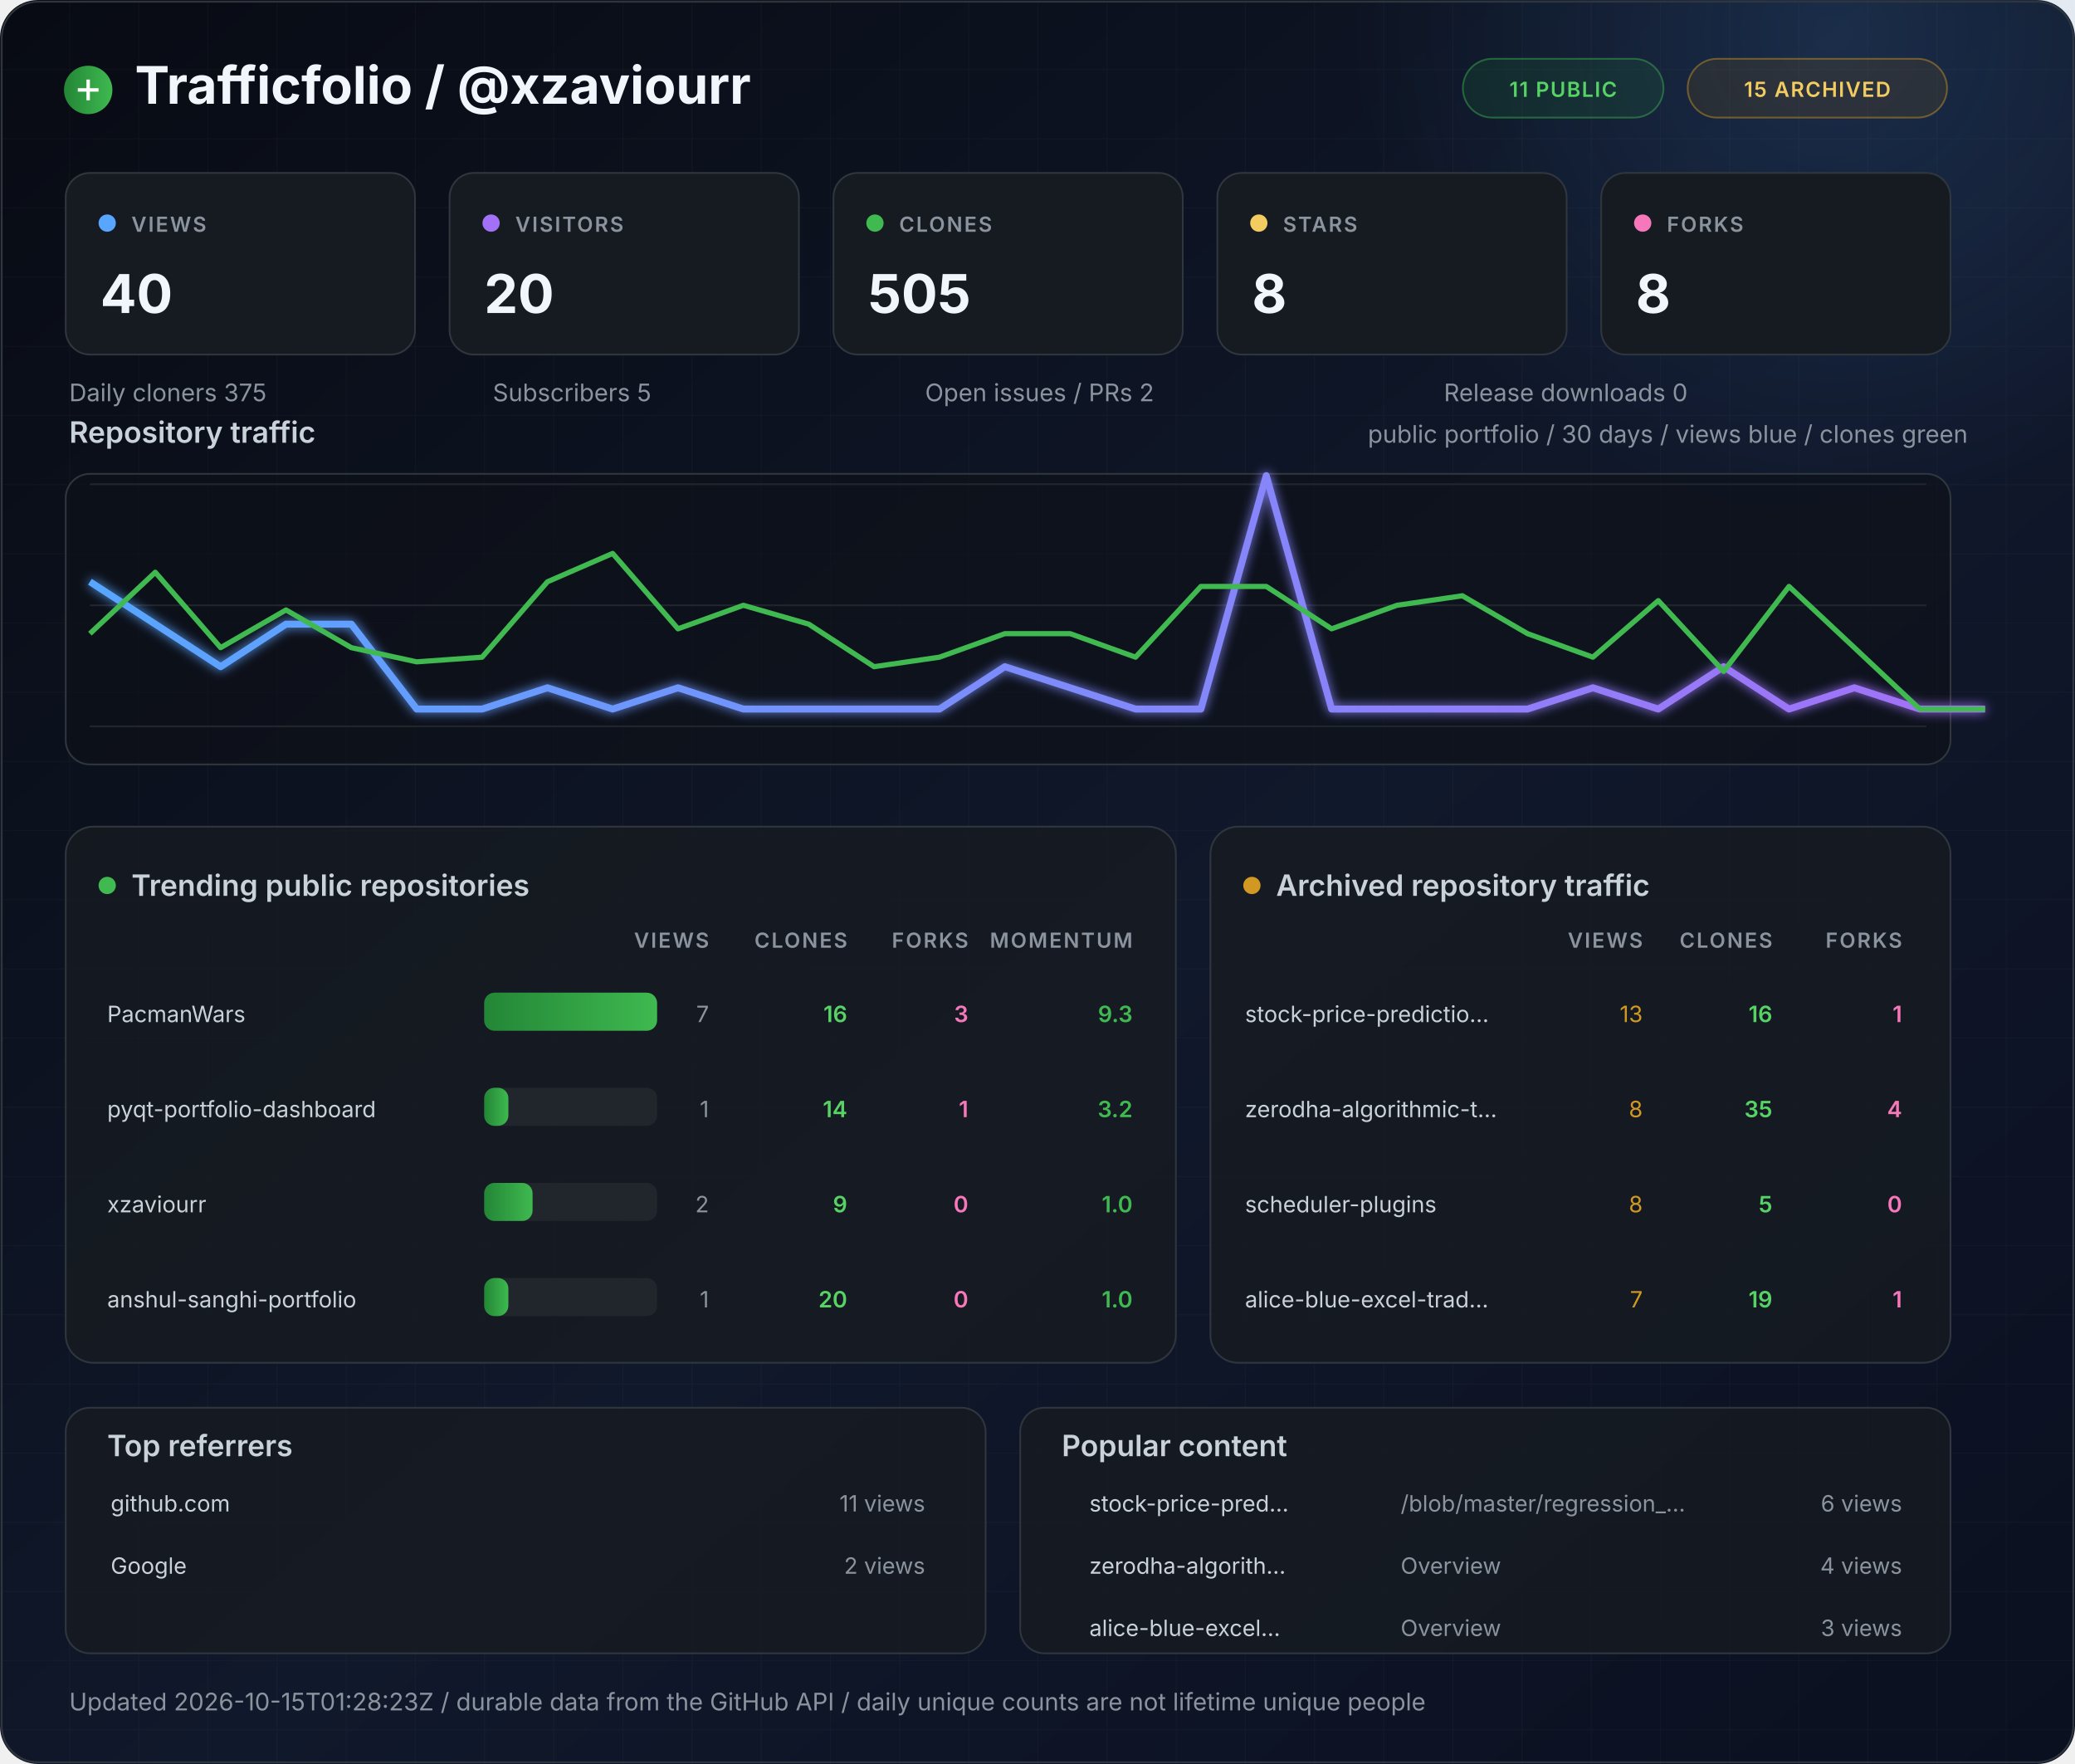
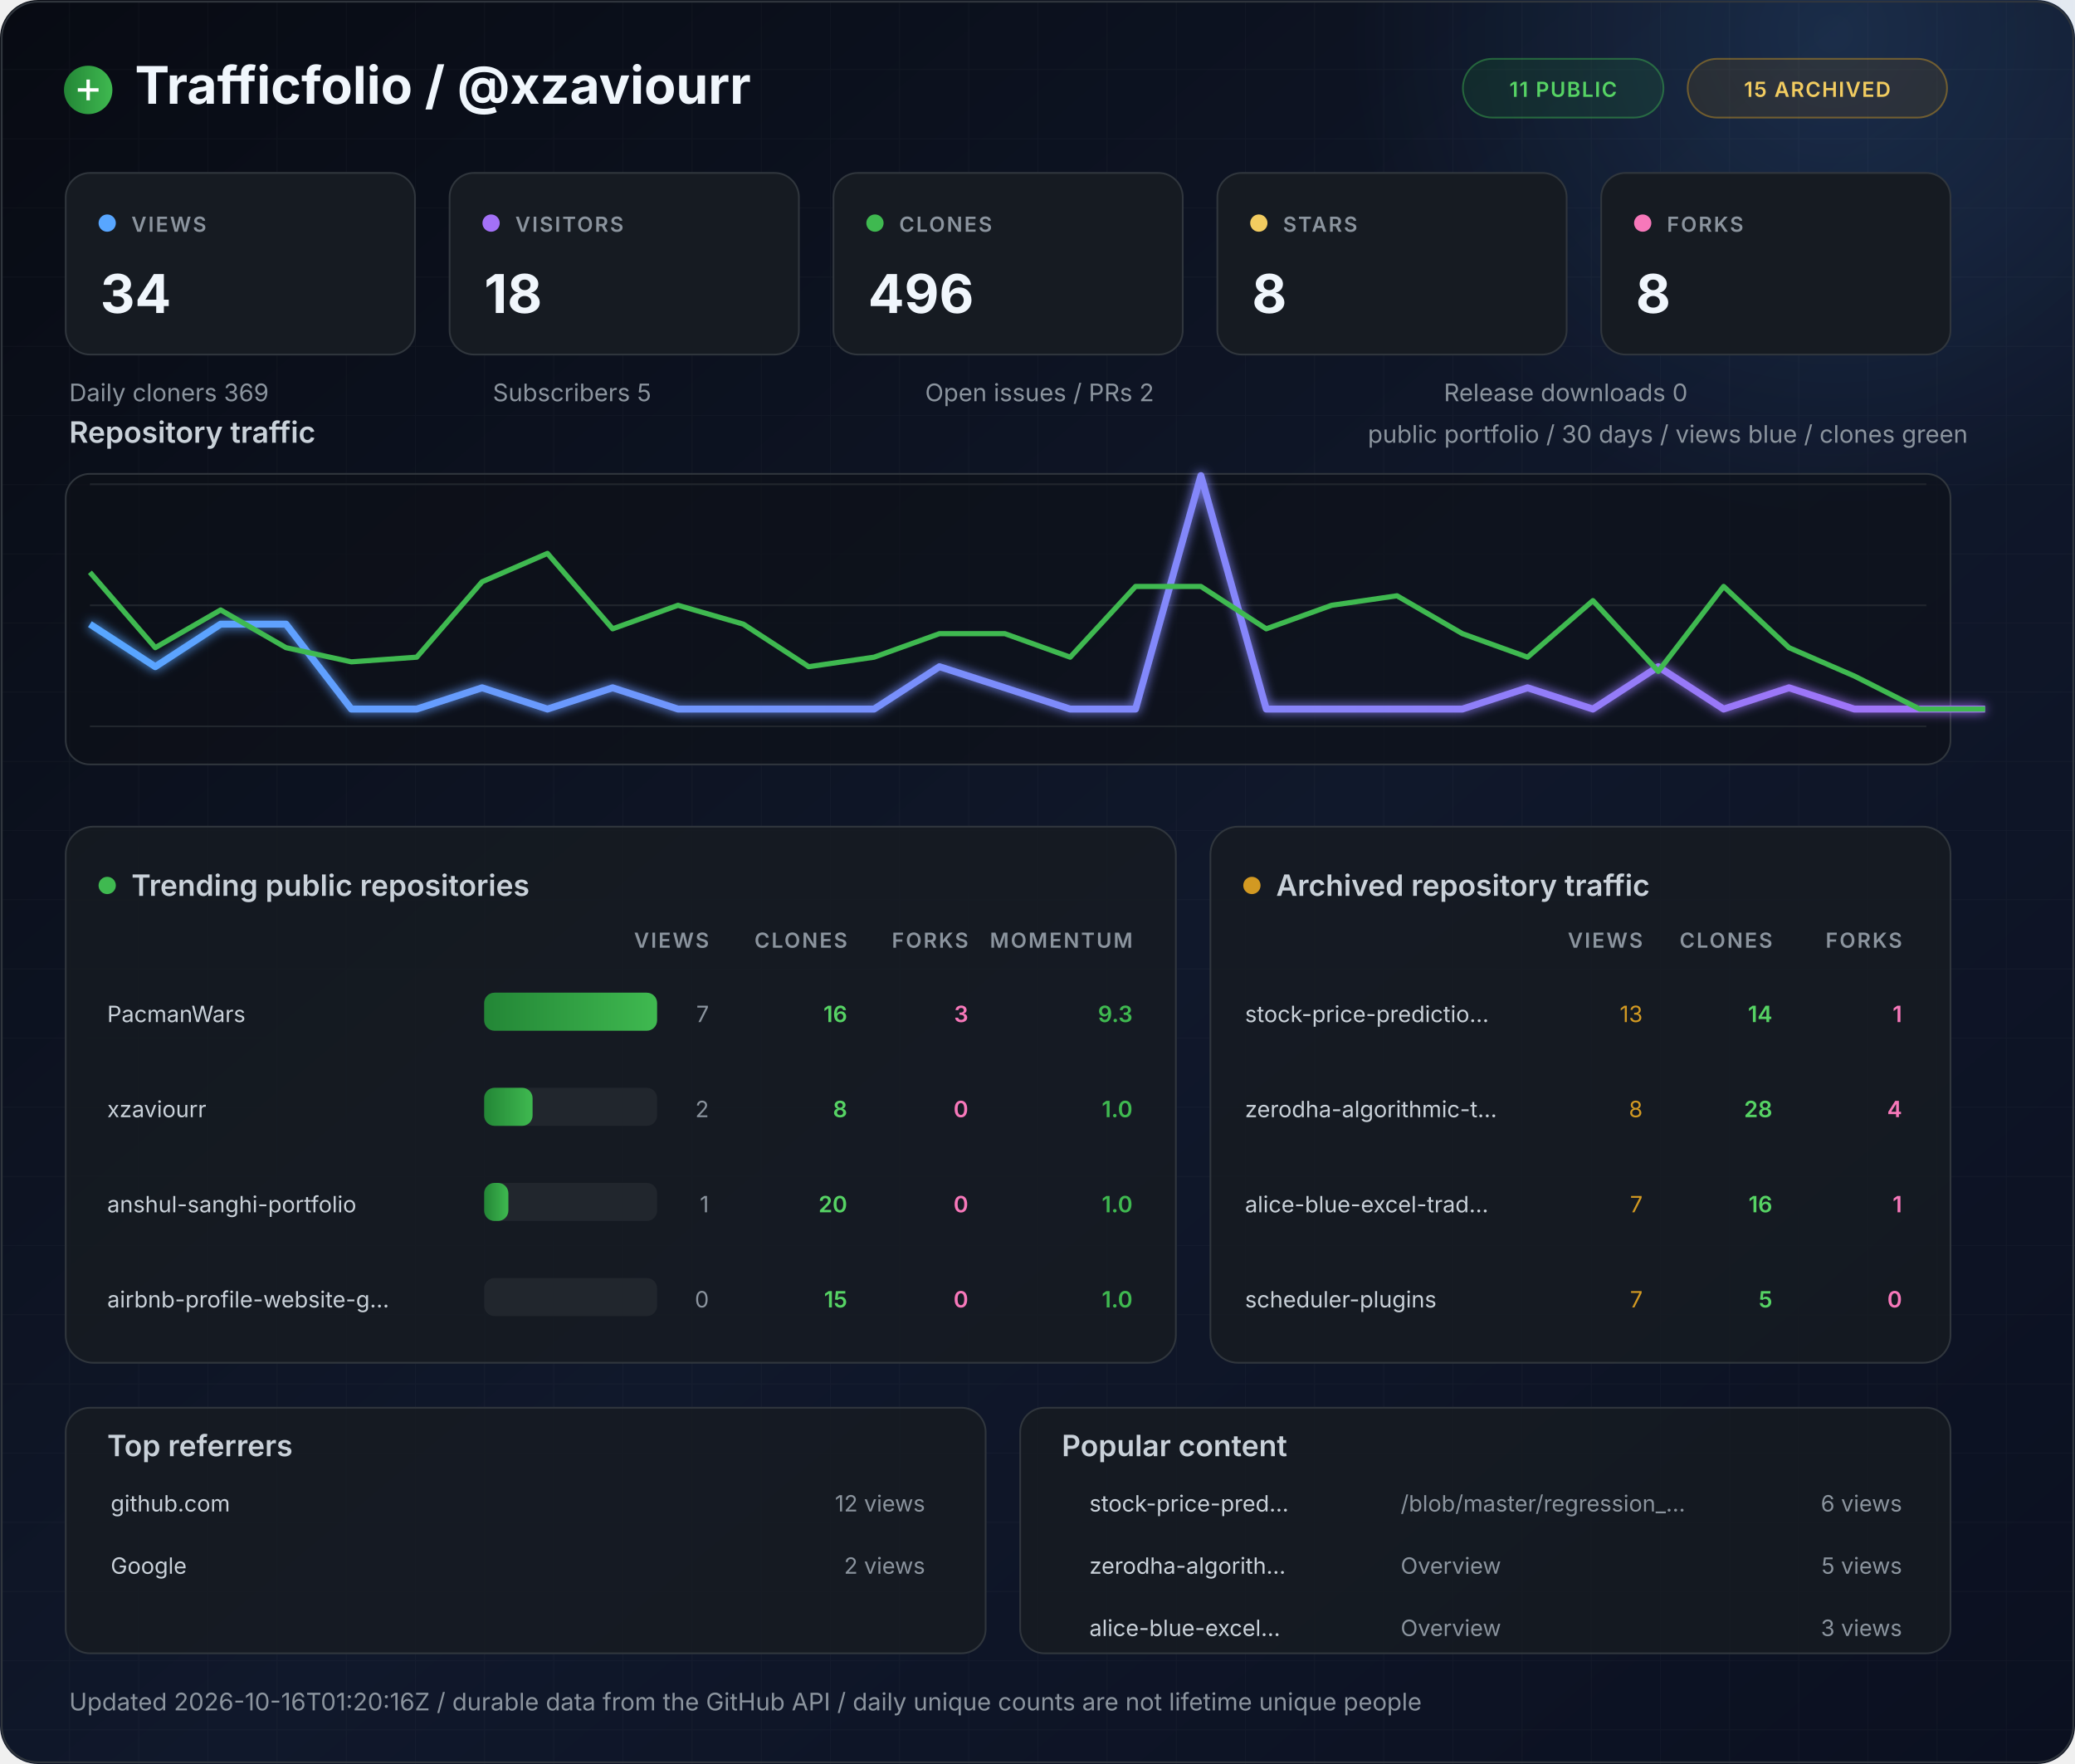
<svg xmlns="http://www.w3.org/2000/svg" width="1200" height="1020" viewBox="0 0 1200 1020" role="img" aria-label="Trafficfolio GitHub analytics dashboard for xzaviourr">
  <defs>
    <linearGradient id="bg" x1="0" y1="0" x2="1" y2="1">
      <stop stop-color="#080b13" />
      <stop offset=".55" stop-color="#10182b" />
      <stop offset="1" stop-color="#0b1020" />
    </linearGradient>
    <linearGradient id="line" x1="0" y1="0" x2="1" y2="0">
      <stop stop-color="#58a6ff" />
      <stop offset="1" stop-color="#a371f7" />
    </linearGradient>
    <linearGradient id="bar" x1="0" y1="0" x2="1" y2="0">
      <stop stop-color="#238636" />
      <stop offset="1" stop-color="#3fb950" />
    </linearGradient>
    <linearGradient id="archiveBar" x1="0" y1="0" x2="1" y2="0">
      <stop stop-color="#9e6a03" />
      <stop offset="1" stop-color="#f2cc60" />
    </linearGradient>
    <radialGradient id="ambient">
      <stop stop-color="#58a6ff" stop-opacity=".16" />
      <stop offset="1" stop-color="#58a6ff" stop-opacity="0" />
    </radialGradient>
    <pattern id="grid" width="40" height="40" patternUnits="userSpaceOnUse">
      <path d="M40 0H0V40" fill="none" stroke="#ffffff" stroke-opacity=".025" />
    </pattern>
    <filter id="glow">
      <feGaussianBlur stdDeviation="3" result="b" />
      <feMerge>
        <feMergeNode in="b" />
        <feMergeNode in="SourceGraphic" />
      </feMerge>
    </filter>
    <style>
    .title{font:750 30px -apple-system,BlinkMacSystemFont,"Segoe UI",sans-serif;fill:#f0f6fc}
    .subtitle{font:14px -apple-system,BlinkMacSystemFont,"Segoe UI",sans-serif;fill:#8b949e}
    .label{font:600 12px -apple-system,BlinkMacSystemFont,"Segoe UI",sans-serif;fill:#8b949e;letter-spacing:1px}
    .metric{font:700 31px -apple-system,BlinkMacSystemFont,"Segoe UI",sans-serif;fill:#f0f6fc}
    .section{font:600 17px -apple-system,BlinkMacSystemFont,"Segoe UI",sans-serif;fill:#c9d1d9}
    .repo,.value,.trend,.archive,.clone,.fork{font:13px -apple-system,BlinkMacSystemFont,"Segoe UI",sans-serif;fill:#c9d1d9}
    .value{fill:#8b949e} .trend{fill:#3fb950;font-weight:600} .archive{fill:#d29922}
    .clone{fill:#56d364;font-weight:600} .fork{fill:#f778ba;font-weight:600}
    .pill{font:600 12px -apple-system,BlinkMacSystemFont,"Segoe UI",sans-serif;letter-spacing:.7px}
  </style>
  </defs>
  <rect width="1200" height="1020" rx="22" fill="url(#bg)" />
  <rect width="1200" height="1020" rx="22" fill="url(#grid)" />
  <circle cx="1060" cy="20" r="280" fill="url(#ambient)" />
  <rect x="1" y="1" width="1198" height="1018" rx="21" fill="none" stroke="#30363d" />
  <circle cx="51" cy="52" r="14" fill="url(#bar)" />
  <path d="M45 52h12M51 46v12" stroke="#fff" stroke-width="2" />
  <text x="78" y="60" class="title">Trafficfolio / @xzaviourr</text>
  <rect x="846" y="34" width="116" height="34" rx="17" fill="#238636" fill-opacity=".16" stroke="#3fb950" stroke-opacity=".45" />
  <text x="904" y="56" text-anchor="middle" class="pill" fill="#56d364">11 PUBLIC</text>
  <rect x="976" y="34" width="150" height="34" rx="17" fill="#9e6a03" fill-opacity=".14" stroke="#d29922" stroke-opacity=".45" />
  <text x="1051" y="56" text-anchor="middle" class="pill" fill="#f2cc60">15 ARCHIVED</text>
  <rect x="38" y="100" width="202" height="105" rx="14" fill="#161b22" stroke="#30363d" />
  <circle cx="62" cy="129" r="5" fill="#58a6ff" />
  <text x="76" y="134" class="label">VIEWS</text>
-   <text x="58" y="181" class="metric">40</text>
+   <text x="58" y="181" class="metric">34</text>
  <rect x="260" y="100" width="202" height="105" rx="14" fill="#161b22" stroke="#30363d" />
  <circle cx="284" cy="129" r="5" fill="#a371f7" />
  <text x="298" y="134" class="label">VISITORS</text>
-   <text x="280" y="181" class="metric">20</text>
+   <text x="280" y="181" class="metric">18</text>
  <rect x="482" y="100" width="202" height="105" rx="14" fill="#161b22" stroke="#30363d" />
  <circle cx="506" cy="129" r="5" fill="#3fb950" />
  <text x="520" y="134" class="label">CLONES</text>
-   <text x="502" y="181" class="metric">505</text>
+   <text x="502" y="181" class="metric">496</text>
  <rect x="704" y="100" width="202" height="105" rx="14" fill="#161b22" stroke="#30363d" />
  <circle cx="728" cy="129" r="5" fill="#f2cc60" />
  <text x="742" y="134" class="label">STARS</text>
  <text x="724" y="181" class="metric">8</text>
  <rect x="926" y="100" width="202" height="105" rx="14" fill="#161b22" stroke="#30363d" />
  <circle cx="950" cy="129" r="5" fill="#f778ba" />
  <text x="964" y="134" class="label">FORKS</text>
  <text x="946" y="181" class="metric">8</text>
-   <text x="40" y="232" class="subtitle">Daily cloners 375</text>
+   <text x="40" y="232" class="subtitle">Daily cloners 369</text>
  <text x="285" y="232" class="subtitle">Subscribers 5</text>
  <text x="535" y="232" class="subtitle">Open issues / PRs 2</text>
  <text x="835" y="232" class="subtitle">Release downloads 0</text>
  <text x="40" y="256" class="section">Repository traffic</text>
  <text x="1138" y="256" text-anchor="end" class="subtitle">public portfolio / 30 days / views blue / clones green</text>
  <rect x="38" y="274" width="1090" height="168" rx="14" fill="#0d1117" fill-opacity=".62" stroke="#30363d" />
  <line x1="52" y1="420" x2="1114" y2="420" stroke="#21262d" />
  <line x1="52" y1="350" x2="1114" y2="350" stroke="#21262d" />
  <line x1="52" y1="280" x2="1114" y2="280" stroke="#21262d" />
-   <polyline points="52.0,336.4 89.8,360.9 127.6,385.5 165.4,360.9 203.2,360.9 241.0,410.0 278.8,410.0 316.6,397.7 354.3,410.0 392.1,397.7 429.9,410.0 467.7,410.0 505.5,410.0 543.3,410.0 581.1,385.5 618.9,397.7 656.7,410.0 694.5,410.0 732.3,275.0 770.1,410.0 807.9,410.0 845.7,410.0 883.4,410.0 921.2,397.7 959.0,410.0 996.8,385.5 1034.6,410.0 1072.4,397.7 1110.2,410.0 1148.0,410.0" fill="none" stroke="url(#line)" stroke-width="4" stroke-linejoin="round" filter="url(#glow)" />
-   <polyline points="52.0,366.4 89.8,330.9 127.6,374.5 165.4,352.7 203.2,374.5 241.0,382.7 278.8,380.0 316.6,336.4 354.3,320.0 392.1,363.6 429.9,350.0 467.7,360.9 505.5,385.5 543.3,380.0 581.1,366.4 618.9,366.4 656.7,380.0 694.5,339.1 732.3,339.1 770.1,363.6 807.9,350.0 845.7,344.5 883.4,366.4 921.2,380.0 959.0,347.3 996.8,388.2 1034.6,339.1 1072.4,374.5 1110.2,410.0 1148.0,410.0" fill="none" stroke="#3fb950" stroke-width="3" stroke-linejoin="round" />
+   <polyline points="52.0,360.9 89.8,385.5 127.6,360.9 165.4,360.9 203.2,410.0 241.0,410.0 278.8,397.7 316.6,410.0 354.3,397.7 392.1,410.0 429.9,410.0 467.7,410.0 505.5,410.0 543.3,385.5 581.1,397.7 618.9,410.0 656.7,410.0 694.5,275.0 732.3,410.0 770.1,410.0 807.9,410.0 845.7,410.0 883.4,397.7 921.2,410.0 959.0,385.5 996.8,410.0 1034.6,397.7 1072.4,410.0 1110.2,410.0 1148.0,410.0" fill="none" stroke="url(#line)" stroke-width="4" stroke-linejoin="round" filter="url(#glow)" />
+   <polyline points="52.0,330.9 89.8,374.5 127.6,352.7 165.4,374.5 203.2,382.7 241.0,380.0 278.8,336.4 316.6,320.0 354.3,363.6 392.1,350.0 429.9,360.9 467.7,385.5 505.5,380.0 543.3,366.4 581.1,366.4 618.9,380.0 656.7,339.1 694.5,339.1 732.3,363.6 770.1,350.0 807.9,344.5 845.7,366.4 883.4,380.0 921.2,347.3 959.0,388.2 996.8,339.1 1034.6,374.5 1072.4,390.9 1110.2,410.0 1148.0,410.0" fill="none" stroke="#3fb950" stroke-width="3" stroke-linejoin="round" />
  <rect x="38" y="478" width="642" height="310" rx="16" fill="#161b22" fill-opacity=".82" stroke="#30363d" />
  <circle cx="62" cy="512" r="5" fill="#3fb950" />
  <text x="76" y="518" class="section">Trending public repositories</text>
  <text x="410" y="548" text-anchor="end" class="label">VIEWS</text>
  <text x="490" y="548" text-anchor="end" class="label">CLONES</text>
  <text x="560" y="548" text-anchor="end" class="label">FORKS</text>
  <text x="655" y="548" text-anchor="end" class="label">MOMENTUM</text>
  <text x="62" y="591" class="repo">PacmanWars</text>
  <rect x="280" y="574" width="100" height="22" rx="6" fill="#21262d" />
  <rect x="280" y="574" width="100" height="22" rx="6" fill="url(#bar)" />
  <text x="410" y="591" text-anchor="end" class="value">7</text>
  <text x="490" y="591" text-anchor="end" class="clone">16</text>
  <text x="560" y="591" text-anchor="end" class="fork">3</text>
  <text x="655" y="591" text-anchor="end" class="trend">9.3</text>
-   <text x="62" y="646" class="repo">pyqt-portfolio-dashboard</text>
+   <text x="62" y="646" class="repo">xzaviourr</text>
  <rect x="280" y="629" width="100" height="22" rx="6" fill="#21262d" />
-   <rect x="280" y="629" width="14" height="22" rx="6" fill="url(#bar)" />
-   <text x="410" y="646" text-anchor="end" class="value">1</text>
-   <text x="490" y="646" text-anchor="end" class="clone">14</text>
-   <text x="560" y="646" text-anchor="end" class="fork">1</text>
-   <text x="655" y="646" text-anchor="end" class="trend">3.2</text>
-   <text x="62" y="701" class="repo">xzaviourr</text>
+   <rect x="280" y="629" width="28" height="22" rx="6" fill="url(#bar)" />
+   <text x="410" y="646" text-anchor="end" class="value">2</text>
+   <text x="490" y="646" text-anchor="end" class="clone">8</text>
+   <text x="560" y="646" text-anchor="end" class="fork">0</text>
+   <text x="655" y="646" text-anchor="end" class="trend">1.0</text>
+   <text x="62" y="701" class="repo">anshul-sanghi-portfolio</text>
  <rect x="280" y="684" width="100" height="22" rx="6" fill="#21262d" />
-   <rect x="280" y="684" width="28" height="22" rx="6" fill="url(#bar)" />
-   <text x="410" y="701" text-anchor="end" class="value">2</text>
-   <text x="490" y="701" text-anchor="end" class="clone">9</text>
+   <rect x="280" y="684" width="14" height="22" rx="6" fill="url(#bar)" />
+   <text x="410" y="701" text-anchor="end" class="value">1</text>
+   <text x="490" y="701" text-anchor="end" class="clone">20</text>
  <text x="560" y="701" text-anchor="end" class="fork">0</text>
  <text x="655" y="701" text-anchor="end" class="trend">1.0</text>
-   <text x="62" y="756" class="repo">anshul-sanghi-portfolio</text>
+   <text x="62" y="756" class="repo">airbnb-profile-website-g...</text>
  <rect x="280" y="739" width="100" height="22" rx="6" fill="#21262d" />
-   <rect x="280" y="739" width="14" height="22" rx="6" fill="url(#bar)" />
-   <text x="410" y="756" text-anchor="end" class="value">1</text>
-   <text x="490" y="756" text-anchor="end" class="clone">20</text>
+   <rect x="280" y="739" width="0" height="22" rx="6" fill="url(#bar)" />
+   <text x="410" y="756" text-anchor="end" class="value">0</text>
+   <text x="490" y="756" text-anchor="end" class="clone">15</text>
  <text x="560" y="756" text-anchor="end" class="fork">0</text>
  <text x="655" y="756" text-anchor="end" class="trend">1.0</text>
  <rect x="700" y="478" width="428" height="310" rx="16" fill="#161b22" fill-opacity=".82" stroke="#30363d" />
  <circle cx="724" cy="512" r="5" fill="#d29922" />
  <text x="738" y="518" class="section">Archived repository traffic</text>
  <text x="950" y="548" text-anchor="end" class="label">VIEWS</text>
  <text x="1025" y="548" text-anchor="end" class="label">CLONES</text>
  <text x="1100" y="548" text-anchor="end" class="label">FORKS</text>
  <text x="720" y="591" class="repo">stock-price-predictio...</text>
  <text x="950" y="591" text-anchor="end" class="archive">13</text>
-   <text x="1025" y="591" text-anchor="end" class="clone">16</text>
+   <text x="1025" y="591" text-anchor="end" class="clone">14</text>
  <text x="1100" y="591" text-anchor="end" class="fork">1</text>
  <text x="720" y="646" class="repo">zerodha-algorithmic-t...</text>
  <text x="950" y="646" text-anchor="end" class="archive">8</text>
-   <text x="1025" y="646" text-anchor="end" class="clone">35</text>
+   <text x="1025" y="646" text-anchor="end" class="clone">28</text>
  <text x="1100" y="646" text-anchor="end" class="fork">4</text>
-   <text x="720" y="701" class="repo">scheduler-plugins</text>
-   <text x="950" y="701" text-anchor="end" class="archive">8</text>
-   <text x="1025" y="701" text-anchor="end" class="clone">5</text>
-   <text x="1100" y="701" text-anchor="end" class="fork">0</text>
-   <text x="720" y="756" class="repo">alice-blue-excel-trad...</text>
+   <text x="720" y="701" class="repo">alice-blue-excel-trad...</text>
+   <text x="950" y="701" text-anchor="end" class="archive">7</text>
+   <text x="1025" y="701" text-anchor="end" class="clone">16</text>
+   <text x="1100" y="701" text-anchor="end" class="fork">1</text>
+   <text x="720" y="756" class="repo">scheduler-plugins</text>
  <text x="950" y="756" text-anchor="end" class="archive">7</text>
-   <text x="1025" y="756" text-anchor="end" class="clone">19</text>
-   <text x="1100" y="756" text-anchor="end" class="fork">1</text>
+   <text x="1025" y="756" text-anchor="end" class="clone">5</text>
+   <text x="1100" y="756" text-anchor="end" class="fork">0</text>
  <rect x="38" y="814" width="532" height="142" rx="14" fill="#161b22" fill-opacity=".82" stroke="#30363d" />
  <text x="62" y="842" class="section">Top referrers</text>
  <text x="64" y="874" class="repo">github.com</text>
-   <text x="535" y="874" text-anchor="end" class="value">11 views</text>
+   <text x="535" y="874" text-anchor="end" class="value">12 views</text>
  <text x="64" y="910" class="repo">Google</text>
  <text x="535" y="910" text-anchor="end" class="value">2 views</text>
  <rect x="590" y="814" width="538" height="142" rx="14" fill="#161b22" fill-opacity=".82" stroke="#30363d" />
  <text x="614" y="842" class="section">Popular content</text>
  <text x="630" y="874" class="repo">stock-price-pred...</text>
  <text x="810" y="874" class="value">/blob/master/regression_...</text>
  <text x="1100" y="874" text-anchor="end" class="value">6 views</text>
  <text x="630" y="910" class="repo">zerodha-algorith...</text>
  <text x="810" y="910" class="value">Overview</text>
-   <text x="1100" y="910" text-anchor="end" class="value">4 views</text>
+   <text x="1100" y="910" text-anchor="end" class="value">5 views</text>
  <text x="630" y="946" class="repo">alice-blue-excel...</text>
  <text x="810" y="946" class="value">Overview</text>
  <text x="1100" y="946" text-anchor="end" class="value">3 views</text>
-   <text x="40" y="989" class="subtitle">Updated 2026-10-15T01:28:23Z / durable data from the GitHub API / daily unique counts are not lifetime unique people</text>
+   <text x="40" y="989" class="subtitle">Updated 2026-10-16T01:20:16Z / durable data from the GitHub API / daily unique counts are not lifetime unique people</text>
</svg>
